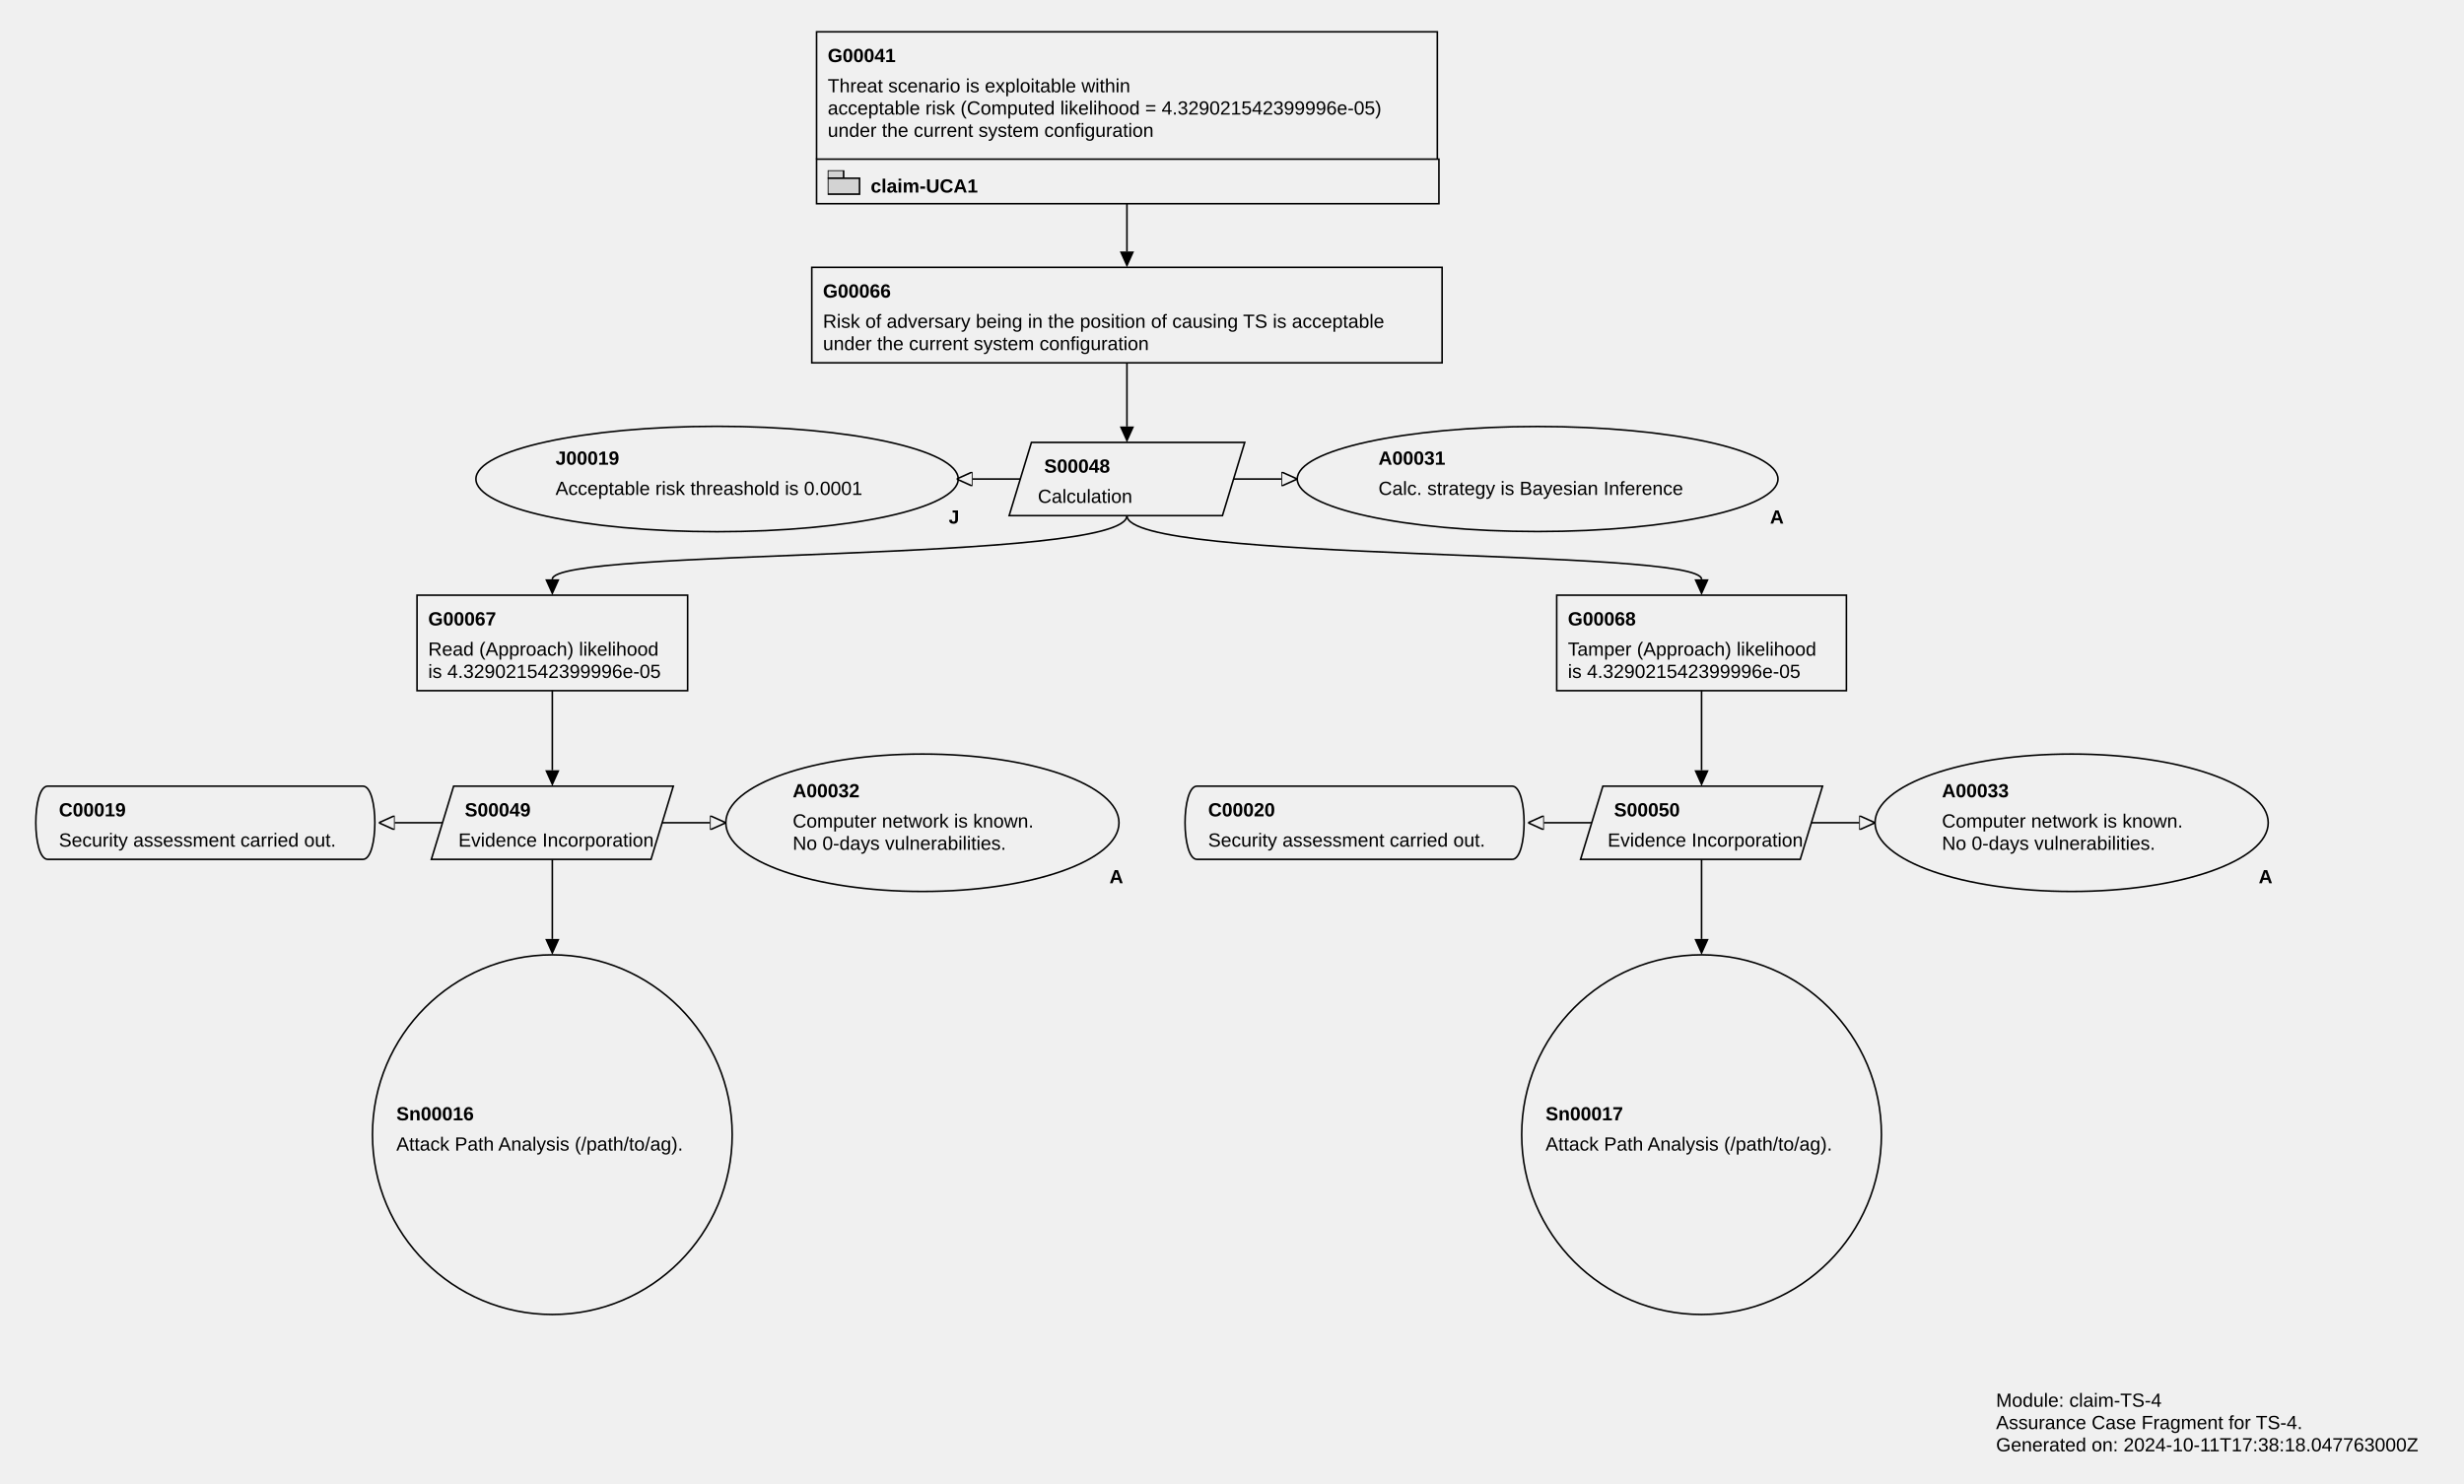
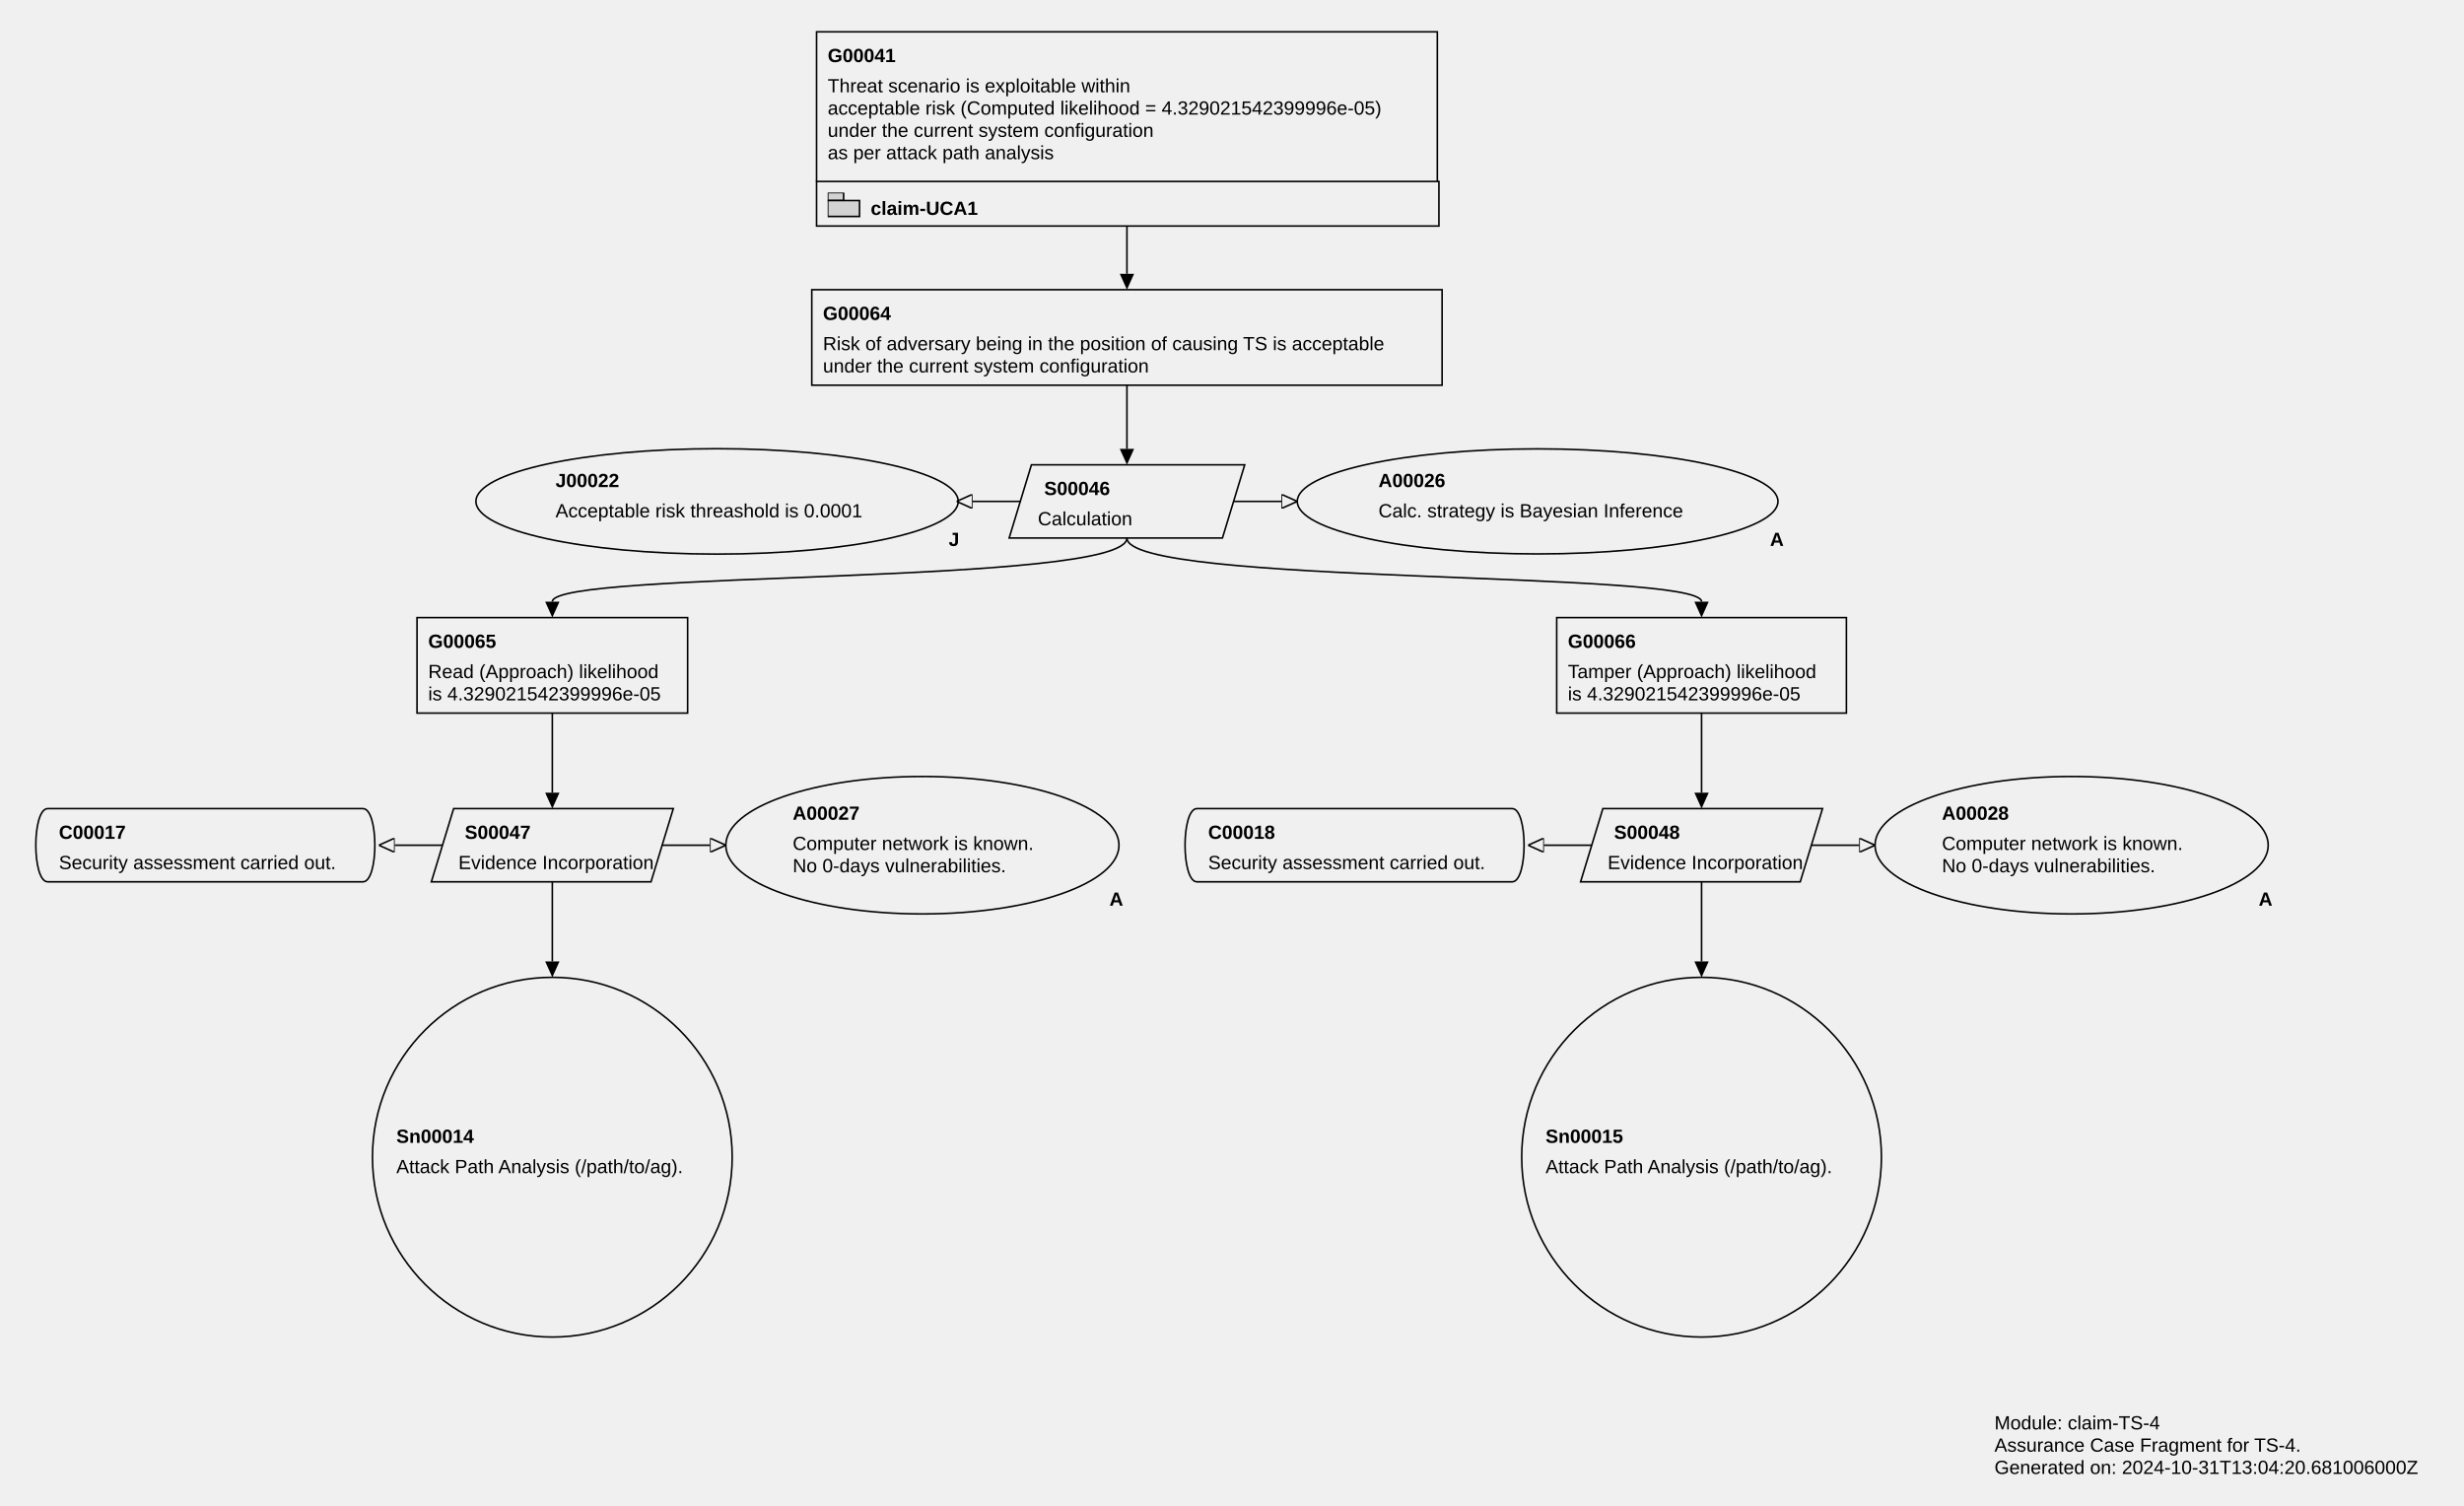
- <svg xmlns="http://www.w3.org/2000/svg" class="gsndiagram" viewBox="0 0 1548 932">
+ <svg xmlns="http://www.w3.org/2000/svg" class="gsndiagram" viewBox="0 0 1548 946">
  <symbol id="module_icon">
    <rect fill="lightgrey" height="5" stroke="black" stroke-width="1" width="10" x="0" y="0" />
    <rect fill="lightgrey" height="10" stroke="black" stroke-width="1" width="20" x="0" y="5" />
  </symbol>
  <symbol id="acp">
    <rect fill="black" height="10" stroke="black" stroke-width="1" width="10" x="0" y="0" />
  </symbol>
  <marker id="composite_arrow" markerHeight="9" markerUnits="userSpaceOnUse" markerWidth="10" orient="auto-start-reverse" refX="0" refY="4.5">
    <polyline fill-opacity="0" points="0 0, 6 4.5, 0 9" stroke="black" stroke-width="1" />
    <polyline fill-opacity="0" points="4 0, 10 4.5, 4 9" stroke="black" stroke-width="1" />
    <polyline fill-opacity="0" points="0 4.5, 10 4.5" stroke="black" stroke-width="1" />
  </marker>
  <marker id="supportedby_arrow" markerHeight="9" markerUnits="userSpaceOnUse" markerWidth="10" orient="auto-start-reverse" refX="0" refY="4.5">
    <polyline fill="black" points="0 0, 10 4.5, 0 9" />
  </marker>
  <marker id="incontextof_arrow" markerHeight="9" markerUnits="userSpaceOnUse" markerWidth="10" orient="auto-start-reverse" refX="0" refY="4.5">
    <polyline fill-opacity="0" points="0 0, 10 4.5, 0 9, 0 0" stroke="black" stroke-width="1" />
  </marker>
  <style type="text/css">
.notVerified path { fill: red; fill-opacity: 1;}
/* .notVerified text,a { fill: white; } */
</style>
  <a href="claim-UCA1.svg#node_g00041">
    <g class="gsn_module_claim_uca1 gsnelem gsnawaygoal" id="node_g00041">
-       <path class="border" d="M513,100 V20 H903 V100" fill-opacity="0" stroke="black" stroke-width="1" />
+       <path class="border" d="M513,114 V20 H903 V114" fill-opacity="0" stroke="black" stroke-width="1" />
      <text font-family="Arial" font-size="12" font-weight="bold" x="520" y="39">G00041</text>
      <text font-family="Arial" font-size="12" x="520" y="58">Threat scenario is exploitable within </text>
      <text font-family="Arial" font-size="12" x="520" y="72"> acceptable risk (Computed likelihood = 4.329021542399996e-05) </text>
-       <text font-family="Arial" font-size="12" x="520" y="86"> under the current system configuration</text>
+       <text font-family="Arial" font-size="12" x="520" y="86"> under the current system configuration </text>
+       <text font-family="Arial" font-size="12" x="520" y="100"> as per attack path analysis</text>
      <a href="claim-UCA1.svg#node_g00041">
-         <path class="border" d="M513,100 h391 v28 h-391 z" fill-opacity="0" stroke="black" stroke-width="1" />
-         <text font-family="Arial" font-size="12" font-weight="bold" x="547" y="121">claim-UCA1</text>
+         <path class="border" d="M513,114 h391 v28 h-391 z" fill-opacity="0" stroke="black" stroke-width="1" />
+         <text font-family="Arial" font-size="12" font-weight="bold" x="547" y="135">claim-UCA1</text>
      </a>
-       <use href="#module_icon" x="520" y="107" />
+       <use href="#module_icon" x="520" y="121" />
    </g>
  </a>
+   <g class="gsn_module_claim_ts_4 gsnelem gsngoal" id="node_g00064">
+     <path class="border" d="M510,182 L906,182 L906,242 L510,242 z" fill-opacity="0" stroke="black" stroke-width="1" />
+     <text font-family="Arial" font-size="12" font-weight="bold" x="517" y="201">G00064</text>
+     <text font-family="Arial" font-size="12" x="517" y="220">Risk of adversary being in the position of causing TS is acceptable </text>
+     <text font-family="Arial" font-size="12" x="517" y="234"> under the current system configuration</text>
+   </g>
+   <g class="gsn_module_claim_ts_4 gsnelem gsnjust" id="node_j00022">
+     <path class="border" d="M299,315 a151,33,0,1,0,303,0 a151,33,0,1,0,-303,0 z" fill-opacity="0" stroke="black" stroke-width="1" />
+     <text font-family="Arial" font-size="12" font-weight="bold" x="349" y="306">J00022</text>
+     <text font-family="Arial" font-size="12" x="349" y="325">Acceptable risk threashold is 0.0001</text>
+     <text font-family="Arial" font-size="12" font-weight="bold" x="596" y="343">J</text>
+   </g>
+   <g class="gsn_module_claim_ts_4 gsnelem gsnstgy" id="node_s00046">
+     <path class="border" d="M648,292 L782,292 L768,338 L634,338 z" fill-opacity="0" stroke="black" stroke-width="1" />
+     <text font-family="Arial" font-size="12" font-weight="bold" x="656" y="311">S00046</text>
+     <text font-family="Arial" font-size="12" x="652" y="330">Calculation</text>
+   </g>
+   <g class="gsn_module_claim_ts_4 gsnelem gsnasmp" id="node_a00026">
+     <path class="border" d="M815,315 a151,33,0,1,0,302,0 a151,33,0,1,0,-302,0 z" fill-opacity="0" stroke="black" stroke-width="1" />
+     <text font-family="Arial" font-size="12" font-weight="bold" x="866" y="306">A00026</text>
+     <text font-family="Arial" font-size="12" x="866" y="325">Calc. strategy is Bayesian Inference</text>
+     <text font-family="Arial" font-size="12" font-weight="bold" x="1112" y="343">A</text>
+   </g>
+   <g class="gsn_module_claim_ts_4 gsnelem gsngoal" id="node_g00065">
+     <path class="border" d="M262,388 L432,388 L432,448 L262,448 z" fill-opacity="0" stroke="black" stroke-width="1" />
+     <text font-family="Arial" font-size="12" font-weight="bold" x="269" y="407">G00065</text>
+     <text font-family="Arial" font-size="12" x="269" y="426">Read (Approach) likelihood </text>
+     <text font-family="Arial" font-size="12" x="269" y="440"> is 4.329021542399996e-05</text>
+   </g>
  <g class="gsn_module_claim_ts_4 gsnelem gsngoal" id="node_g00066">
-     <path class="border" d="M510,168 L906,168 L906,228 L510,228 z" fill-opacity="0" stroke="black" stroke-width="1" />
-     <text font-family="Arial" font-size="12" font-weight="bold" x="517" y="187">G00066</text>
-     <text font-family="Arial" font-size="12" x="517" y="206">Risk of adversary being in the position of causing TS is acceptable </text>
-     <text font-family="Arial" font-size="12" x="517" y="220"> under the current system configuration</text>
+     <path class="border" d="M978,388 L1160,388 L1160,448 L978,448 z" fill-opacity="0" stroke="black" stroke-width="1" />
+     <text font-family="Arial" font-size="12" font-weight="bold" x="985" y="407">G00066</text>
+     <text font-family="Arial" font-size="12" x="985" y="426">Tamper (Approach) likelihood </text>
+     <text font-family="Arial" font-size="12" x="985" y="440"> is 4.329021542399996e-05</text>
  </g>
-   <g class="gsn_module_claim_ts_4 gsnelem gsnjust" id="node_j00019">
-     <path class="border" d="M299,301 a151,33,0,1,0,303,0 a151,33,0,1,0,-303,0 z" fill-opacity="0" stroke="black" stroke-width="1" />
-     <text font-family="Arial" font-size="12" font-weight="bold" x="349" y="292">J00019</text>
-     <text font-family="Arial" font-size="12" x="349" y="311">Acceptable risk threashold is 0.0001</text>
-     <text font-family="Arial" font-size="12" font-weight="bold" x="596" y="329">J</text>
+   <g class="gsn_module_claim_ts_4 gsnelem gsnctxt" id="node_c00017">
+     <path class="border" d="M30,508 L228,508 C238,508,238,554,228,554 L30,554 C20,554,20,508,30,508" fill-opacity="0" stroke="black" stroke-width="1" />
+     <text font-family="Arial" font-size="12" font-weight="bold" x="37" y="527">C00017</text>
+     <text font-family="Arial" font-size="12" x="37" y="546">Security assessment carried out.</text>
+   </g>
+   <g class="gsn_module_claim_ts_4 gsnelem gsnstgy" id="node_s00047">
+     <path class="border" d="M285,508 L423,508 L409,554 L271,554 z" fill-opacity="0" stroke="black" stroke-width="1" />
+     <text font-family="Arial" font-size="12" font-weight="bold" x="292" y="527">S00047</text>
+     <text font-family="Arial" font-size="12" x="288" y="546">Evidence Incorporation</text>
+   </g>
+   <g class="gsn_module_claim_ts_4 gsnelem gsnasmp" id="node_a00027">
+     <path class="border" d="M456,531 a123,43,0,1,0,247,0 a123,43,0,1,0,-247,0 z" fill-opacity="0" stroke="black" stroke-width="1" />
+     <text font-family="Arial" font-size="12" font-weight="bold" x="498" y="515">A00027</text>
+     <text font-family="Arial" font-size="12" x="498" y="534">Computer network is known. </text>
+     <text font-family="Arial" font-size="12" x="498" y="548"> No 0-days vulnerabilities.</text>
+     <text font-family="Arial" font-size="12" font-weight="bold" x="697" y="569">A</text>
+   </g>
+   <g class="gsn_module_claim_ts_4 gsnelem gsnctxt" id="node_c00018">
+     <path class="border" d="M752,508 L950,508 C960,508,960,554,950,554 L752,554 C742,554,742,508,752,508" fill-opacity="0" stroke="black" stroke-width="1" />
+     <text font-family="Arial" font-size="12" font-weight="bold" x="759" y="527">C00018</text>
+     <text font-family="Arial" font-size="12" x="759" y="546">Security assessment carried out.</text>
  </g>
  <g class="gsn_module_claim_ts_4 gsnelem gsnstgy" id="node_s00048">
-     <path class="border" d="M648,278 L782,278 L768,324 L634,324 z" fill-opacity="0" stroke="black" stroke-width="1" />
-     <text font-family="Arial" font-size="12" font-weight="bold" x="656" y="297">S00048</text>
-     <text font-family="Arial" font-size="12" x="652" y="316">Calculation</text>
+     <path class="border" d="M1007,508 L1145,508 L1131,554 L993,554 z" fill-opacity="0" stroke="black" stroke-width="1" />
+     <text font-family="Arial" font-size="12" font-weight="bold" x="1014" y="527">S00048</text>
+     <text font-family="Arial" font-size="12" x="1010" y="546">Evidence Incorporation</text>
  </g>
-   <g class="gsn_module_claim_ts_4 gsnelem gsnasmp" id="node_a00031">
-     <path class="border" d="M815,301 a151,33,0,1,0,302,0 a151,33,0,1,0,-302,0 z" fill-opacity="0" stroke="black" stroke-width="1" />
-     <text font-family="Arial" font-size="12" font-weight="bold" x="866" y="292">A00031</text>
-     <text font-family="Arial" font-size="12" x="866" y="311">Calc. strategy is Bayesian Inference</text>
-     <text font-family="Arial" font-size="12" font-weight="bold" x="1112" y="329">A</text>
+   <g class="gsn_module_claim_ts_4 gsnelem gsnasmp" id="node_a00028">
+     <path class="border" d="M1178,531 a123,43,0,1,0,247,0 a123,43,0,1,0,-247,0 z" fill-opacity="0" stroke="black" stroke-width="1" />
+     <text font-family="Arial" font-size="12" font-weight="bold" x="1220" y="515">A00028</text>
+     <text font-family="Arial" font-size="12" x="1220" y="534">Computer network is known. </text>
+     <text font-family="Arial" font-size="12" x="1220" y="548"> No 0-days vulnerabilities.</text>
+     <text font-family="Arial" font-size="12" font-weight="bold" x="1419" y="569">A</text>
  </g>
-   <g class="gsn_module_claim_ts_4 gsnelem gsngoal" id="node_g00067">
-     <path class="border" d="M262,374 L432,374 L432,434 L262,434 z" fill-opacity="0" stroke="black" stroke-width="1" />
-     <text font-family="Arial" font-size="12" font-weight="bold" x="269" y="393">G00067</text>
-     <text font-family="Arial" font-size="12" x="269" y="412">Read (Approach) likelihood </text>
-     <text font-family="Arial" font-size="12" x="269" y="426"> is 4.329021542399996e-05</text>
+   <g class="gsn_module_claim_ts_4 gsnelem gsnsltn" id="node_sn00014">
+     <path class="border" d="M234,727 a113,113,0,1,0,226,0 a113,113,0,1,0,-226,0 z" fill-opacity="0" stroke="black" stroke-width="1" />
+     <text font-family="Arial" font-size="12" font-weight="bold" x="249" y="718">Sn00014</text>
+     <text font-family="Arial" font-size="12" x="249" y="737">Attack Path Analysis (/path/to/ag). </text>
  </g>
-   <g class="gsn_module_claim_ts_4 gsnelem gsngoal" id="node_g00068">
-     <path class="border" d="M978,374 L1160,374 L1160,434 L978,434 z" fill-opacity="0" stroke="black" stroke-width="1" />
-     <text font-family="Arial" font-size="12" font-weight="bold" x="985" y="393">G00068</text>
-     <text font-family="Arial" font-size="12" x="985" y="412">Tamper (Approach) likelihood </text>
-     <text font-family="Arial" font-size="12" x="985" y="426"> is 4.329021542399996e-05</text>
+   <g class="gsn_module_claim_ts_4 gsnelem gsnsltn" id="node_sn00015">
+     <path class="border" d="M956,727 a113,113,0,1,0,226,0 a113,113,0,1,0,-226,0 z" fill-opacity="0" stroke="black" stroke-width="1" />
+     <text font-family="Arial" font-size="12" font-weight="bold" x="971" y="718">Sn00015</text>
+     <text font-family="Arial" font-size="12" x="971" y="737">Attack Path Analysis (/path/to/ag). </text>
  </g>
-   <g class="gsn_module_claim_ts_4 gsnelem gsnctxt" id="node_c00019">
-     <path class="border" d="M30,494 L228,494 C238,494,238,540,228,540 L30,540 C20,540,20,494,30,494" fill-opacity="0" stroke="black" stroke-width="1" />
-     <text font-family="Arial" font-size="12" font-weight="bold" x="37" y="513">C00019</text>
-     <text font-family="Arial" font-size="12" x="37" y="532">Security assessment carried out.</text>
-   </g>
-   <g class="gsn_module_claim_ts_4 gsnelem gsnstgy" id="node_s00049">
-     <path class="border" d="M285,494 L423,494 L409,540 L271,540 z" fill-opacity="0" stroke="black" stroke-width="1" />
-     <text font-family="Arial" font-size="12" font-weight="bold" x="292" y="513">S00049</text>
-     <text font-family="Arial" font-size="12" x="288" y="532">Evidence Incorporation</text>
-   </g>
-   <g class="gsn_module_claim_ts_4 gsnelem gsnasmp" id="node_a00032">
-     <path class="border" d="M456,517 a123,43,0,1,0,247,0 a123,43,0,1,0,-247,0 z" fill-opacity="0" stroke="black" stroke-width="1" />
-     <text font-family="Arial" font-size="12" font-weight="bold" x="498" y="501">A00032</text>
-     <text font-family="Arial" font-size="12" x="498" y="520">Computer network is known. </text>
-     <text font-family="Arial" font-size="12" x="498" y="534"> No 0-days vulnerabilities.</text>
-     <text font-family="Arial" font-size="12" font-weight="bold" x="697" y="555">A</text>
-   </g>
-   <g class="gsn_module_claim_ts_4 gsnelem gsnctxt" id="node_c00020">
-     <path class="border" d="M752,494 L950,494 C960,494,960,540,950,540 L752,540 C742,540,742,494,752,494" fill-opacity="0" stroke="black" stroke-width="1" />
-     <text font-family="Arial" font-size="12" font-weight="bold" x="759" y="513">C00020</text>
-     <text font-family="Arial" font-size="12" x="759" y="532">Security assessment carried out.</text>
-   </g>
-   <g class="gsn_module_claim_ts_4 gsnelem gsnstgy" id="node_s00050">
-     <path class="border" d="M1007,494 L1145,494 L1131,540 L993,540 z" fill-opacity="0" stroke="black" stroke-width="1" />
-     <text font-family="Arial" font-size="12" font-weight="bold" x="1014" y="513">S00050</text>
-     <text font-family="Arial" font-size="12" x="1010" y="532">Evidence Incorporation</text>
-   </g>
-   <g class="gsn_module_claim_ts_4 gsnelem gsnasmp" id="node_a00033">
-     <path class="border" d="M1178,517 a123,43,0,1,0,247,0 a123,43,0,1,0,-247,0 z" fill-opacity="0" stroke="black" stroke-width="1" />
-     <text font-family="Arial" font-size="12" font-weight="bold" x="1220" y="501">A00033</text>
-     <text font-family="Arial" font-size="12" x="1220" y="520">Computer network is known. </text>
-     <text font-family="Arial" font-size="12" x="1220" y="534"> No 0-days vulnerabilities.</text>
-     <text font-family="Arial" font-size="12" font-weight="bold" x="1419" y="555">A</text>
-   </g>
-   <g class="gsn_module_claim_ts_4 gsnelem gsnsltn" id="node_sn00016">
-     <path class="border" d="M234,713 a113,113,0,1,0,226,0 a113,113,0,1,0,-226,0 z" fill-opacity="0" stroke="black" stroke-width="1" />
-     <text font-family="Arial" font-size="12" font-weight="bold" x="249" y="704">Sn00016</text>
-     <text font-family="Arial" font-size="12" x="249" y="723">Attack Path Analysis (/path/to/ag). </text>
-   </g>
-   <g class="gsn_module_claim_ts_4 gsnelem gsnsltn" id="node_sn00017">
-     <path class="border" d="M956,713 a113,113,0,1,0,226,0 a113,113,0,1,0,-226,0 z" fill-opacity="0" stroke="black" stroke-width="1" />
-     <text font-family="Arial" font-size="12" font-weight="bold" x="971" y="704">Sn00017</text>
-     <text font-family="Arial" font-size="12" x="971" y="723">Attack Path Analysis (/path/to/ag). </text>
-   </g>
-   <path class="gsnedge gsninspby" d="M708,128 C708,158,708,138,708,158" fill-opacity="0" marker-end="url(#supportedby_arrow)" stroke="black" stroke-width="1" />
-   <path class="gsnedge gsninspby" d="M708,228 C708,258,708,248,708,268" fill-opacity="0" marker-end="url(#supportedby_arrow)" stroke="black" stroke-width="1" />
-   <path class="gsnedge gsninspby" d="M347,434 C347,464,347,464,347,484" fill-opacity="0" marker-end="url(#supportedby_arrow)" stroke="black" stroke-width="1" />
-   <path class="gsnedge gsninspby" d="M1069,434 C1069,464,1069,464,1069,484" fill-opacity="0" marker-end="url(#supportedby_arrow)" stroke="black" stroke-width="1" />
-   <path class="gsnedge gsninctxt" d="M775,301 C805,301,785,301,805,301" fill-opacity="0" marker-end="url(#incontextof_arrow)" stroke="black" stroke-width="1" />
-   <path class="gsnedge gsninctxt" d="M641,301 C611,301,631,301,611,301" fill-opacity="0" marker-end="url(#incontextof_arrow)" stroke="black" stroke-width="1" />
-   <path class="gsnedge gsninspby" d="M708,324 C708,354,347,344,347,364" fill-opacity="0" marker-end="url(#supportedby_arrow)" stroke="black" stroke-width="1" />
-   <path class="gsnedge gsninspby" d="M708,324 C708,354,1069,344,1069,364" fill-opacity="0" marker-end="url(#supportedby_arrow)" stroke="black" stroke-width="1" />
-   <path class="gsnedge gsninctxt" d="M416,517 C446,517,426,517,446,517" fill-opacity="0" marker-end="url(#incontextof_arrow)" stroke="black" stroke-width="1" />
-   <path class="gsnedge gsninctxt" d="M278,517 C248,517,268,517,248,517" fill-opacity="0" marker-end="url(#incontextof_arrow)" stroke="black" stroke-width="1" />
-   <path class="gsnedge gsninspby" d="M347,540 C347,570,347,570,347,590" fill-opacity="0" marker-end="url(#supportedby_arrow)" stroke="black" stroke-width="1" />
-   <path class="gsnedge gsninctxt" d="M1138,517 C1168,517,1148,517,1168,517" fill-opacity="0" marker-end="url(#incontextof_arrow)" stroke="black" stroke-width="1" />
-   <path class="gsnedge gsninctxt" d="M1000,517 C970,517,990,517,970,517" fill-opacity="0" marker-end="url(#incontextof_arrow)" stroke="black" stroke-width="1" />
-   <path class="gsnedge gsninspby" d="M1069,540 C1069,570,1069,570,1069,590" fill-opacity="0" marker-end="url(#supportedby_arrow)" stroke="black" stroke-width="1" />
+   <path class="gsnedge gsninspby" d="M708,142 C708,172,708,152,708,172" fill-opacity="0" marker-end="url(#supportedby_arrow)" stroke="black" stroke-width="1" />
+   <path class="gsnedge gsninspby" d="M708,242 C708,272,708,262,708,282" fill-opacity="0" marker-end="url(#supportedby_arrow)" stroke="black" stroke-width="1" />
+   <path class="gsnedge gsninspby" d="M347,448 C347,478,347,478,347,498" fill-opacity="0" marker-end="url(#supportedby_arrow)" stroke="black" stroke-width="1" />
+   <path class="gsnedge gsninspby" d="M1069,448 C1069,478,1069,478,1069,498" fill-opacity="0" marker-end="url(#supportedby_arrow)" stroke="black" stroke-width="1" />
+   <path class="gsnedge gsninctxt" d="M775,315 C805,315,785,315,805,315" fill-opacity="0" marker-end="url(#incontextof_arrow)" stroke="black" stroke-width="1" />
+   <path class="gsnedge gsninctxt" d="M641,315 C611,315,631,315,611,315" fill-opacity="0" marker-end="url(#incontextof_arrow)" stroke="black" stroke-width="1" />
+   <path class="gsnedge gsninspby" d="M708,338 C708,368,347,358,347,378" fill-opacity="0" marker-end="url(#supportedby_arrow)" stroke="black" stroke-width="1" />
+   <path class="gsnedge gsninspby" d="M708,338 C708,368,1069,358,1069,378" fill-opacity="0" marker-end="url(#supportedby_arrow)" stroke="black" stroke-width="1" />
+   <path class="gsnedge gsninctxt" d="M416,531 C446,531,426,531,446,531" fill-opacity="0" marker-end="url(#incontextof_arrow)" stroke="black" stroke-width="1" />
+   <path class="gsnedge gsninctxt" d="M278,531 C248,531,268,531,248,531" fill-opacity="0" marker-end="url(#incontextof_arrow)" stroke="black" stroke-width="1" />
+   <path class="gsnedge gsninspby" d="M347,554 C347,584,347,584,347,604" fill-opacity="0" marker-end="url(#supportedby_arrow)" stroke="black" stroke-width="1" />
+   <path class="gsnedge gsninctxt" d="M1138,531 C1168,531,1148,531,1168,531" fill-opacity="0" marker-end="url(#incontextof_arrow)" stroke="black" stroke-width="1" />
+   <path class="gsnedge gsninctxt" d="M1000,531 C970,531,990,531,970,531" fill-opacity="0" marker-end="url(#incontextof_arrow)" stroke="black" stroke-width="1" />
+   <path class="gsnedge gsninspby" d="M1069,554 C1069,584,1069,584,1069,604" fill-opacity="0" marker-end="url(#supportedby_arrow)" stroke="black" stroke-width="1" />
  <g class="gsnmodule" id="node_gsn_module">
-     <text font-family="Arial" font-size="12" x="1254" y="884">Module: claim-TS-4</text>
-     <text font-family="Arial" font-size="12" x="1254" y="898">Assurance Case Fragment for TS-4.</text>
-     <text font-family="Arial" font-size="12" x="1254" y="912">Generated on: 2024-10-11T17:38:18.047763000Z</text>
+     <text font-family="Arial" font-size="12" x="1253" y="898">Module: claim-TS-4</text>
+     <text font-family="Arial" font-size="12" x="1253" y="912">Assurance Case Fragment for TS-4.</text>
+     <text font-family="Arial" font-size="12" x="1253" y="926">Generated on: 2024-10-31T13:04:20.681006000Z</text>
  </g>
</svg>
